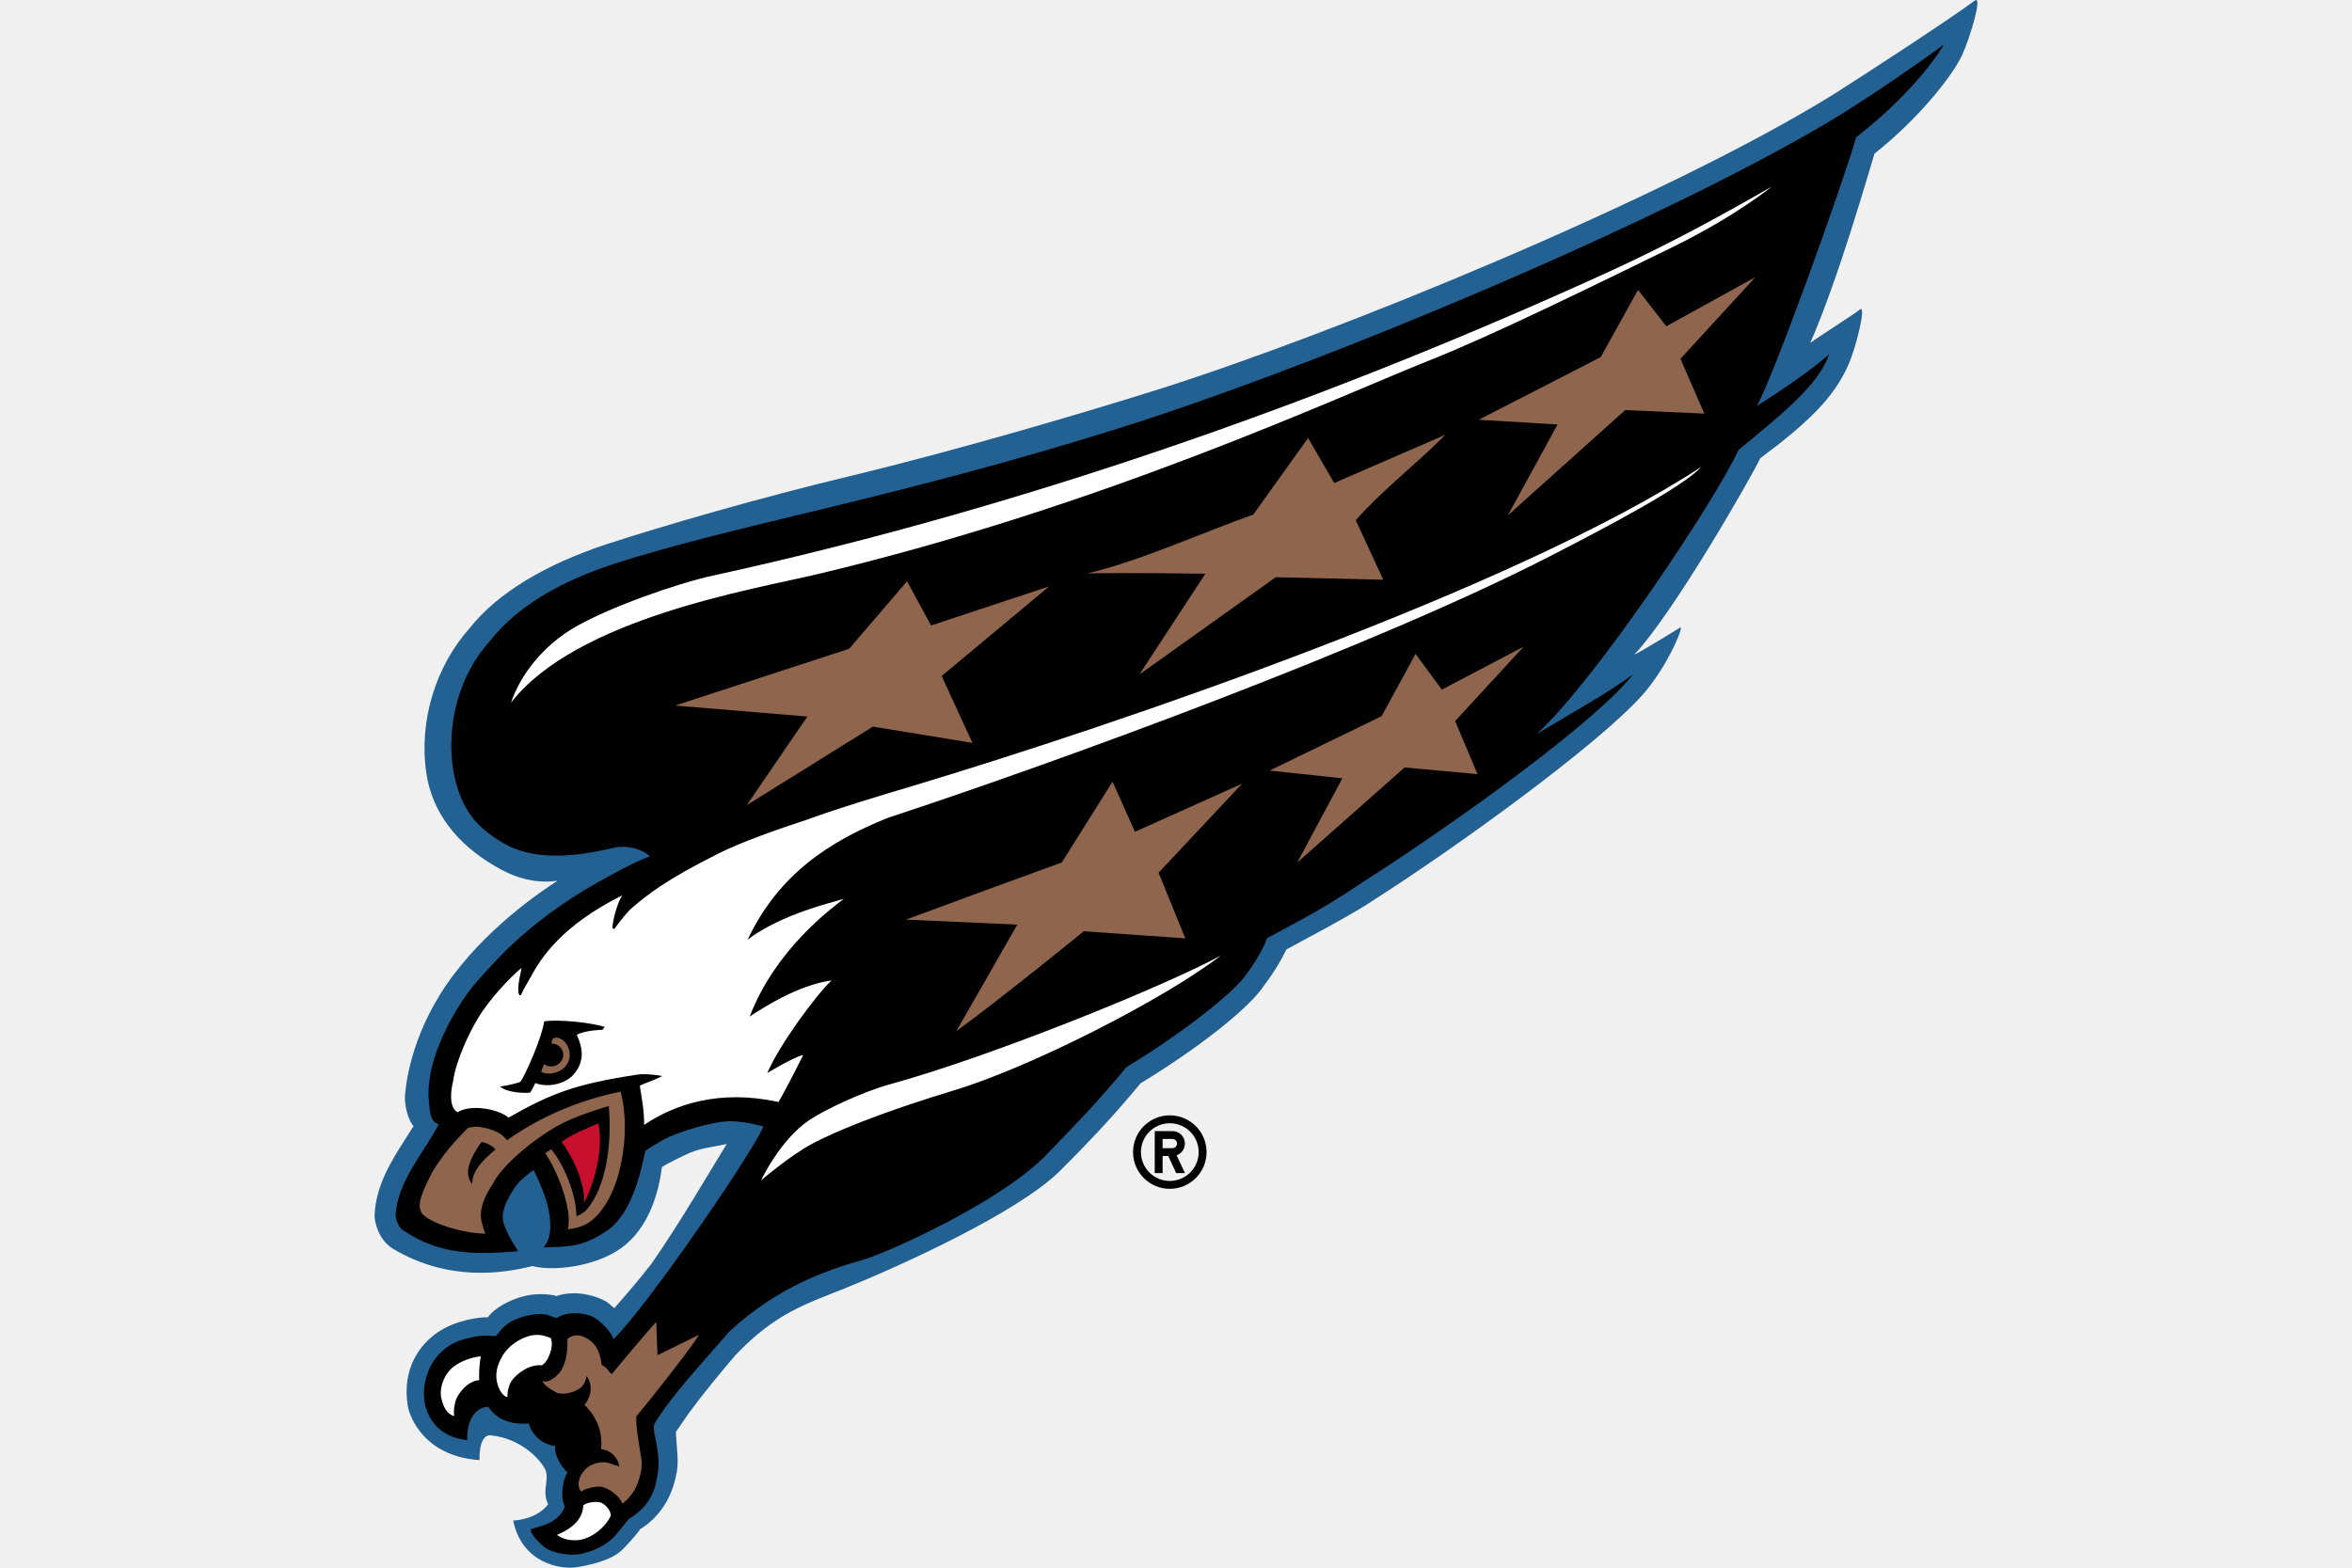
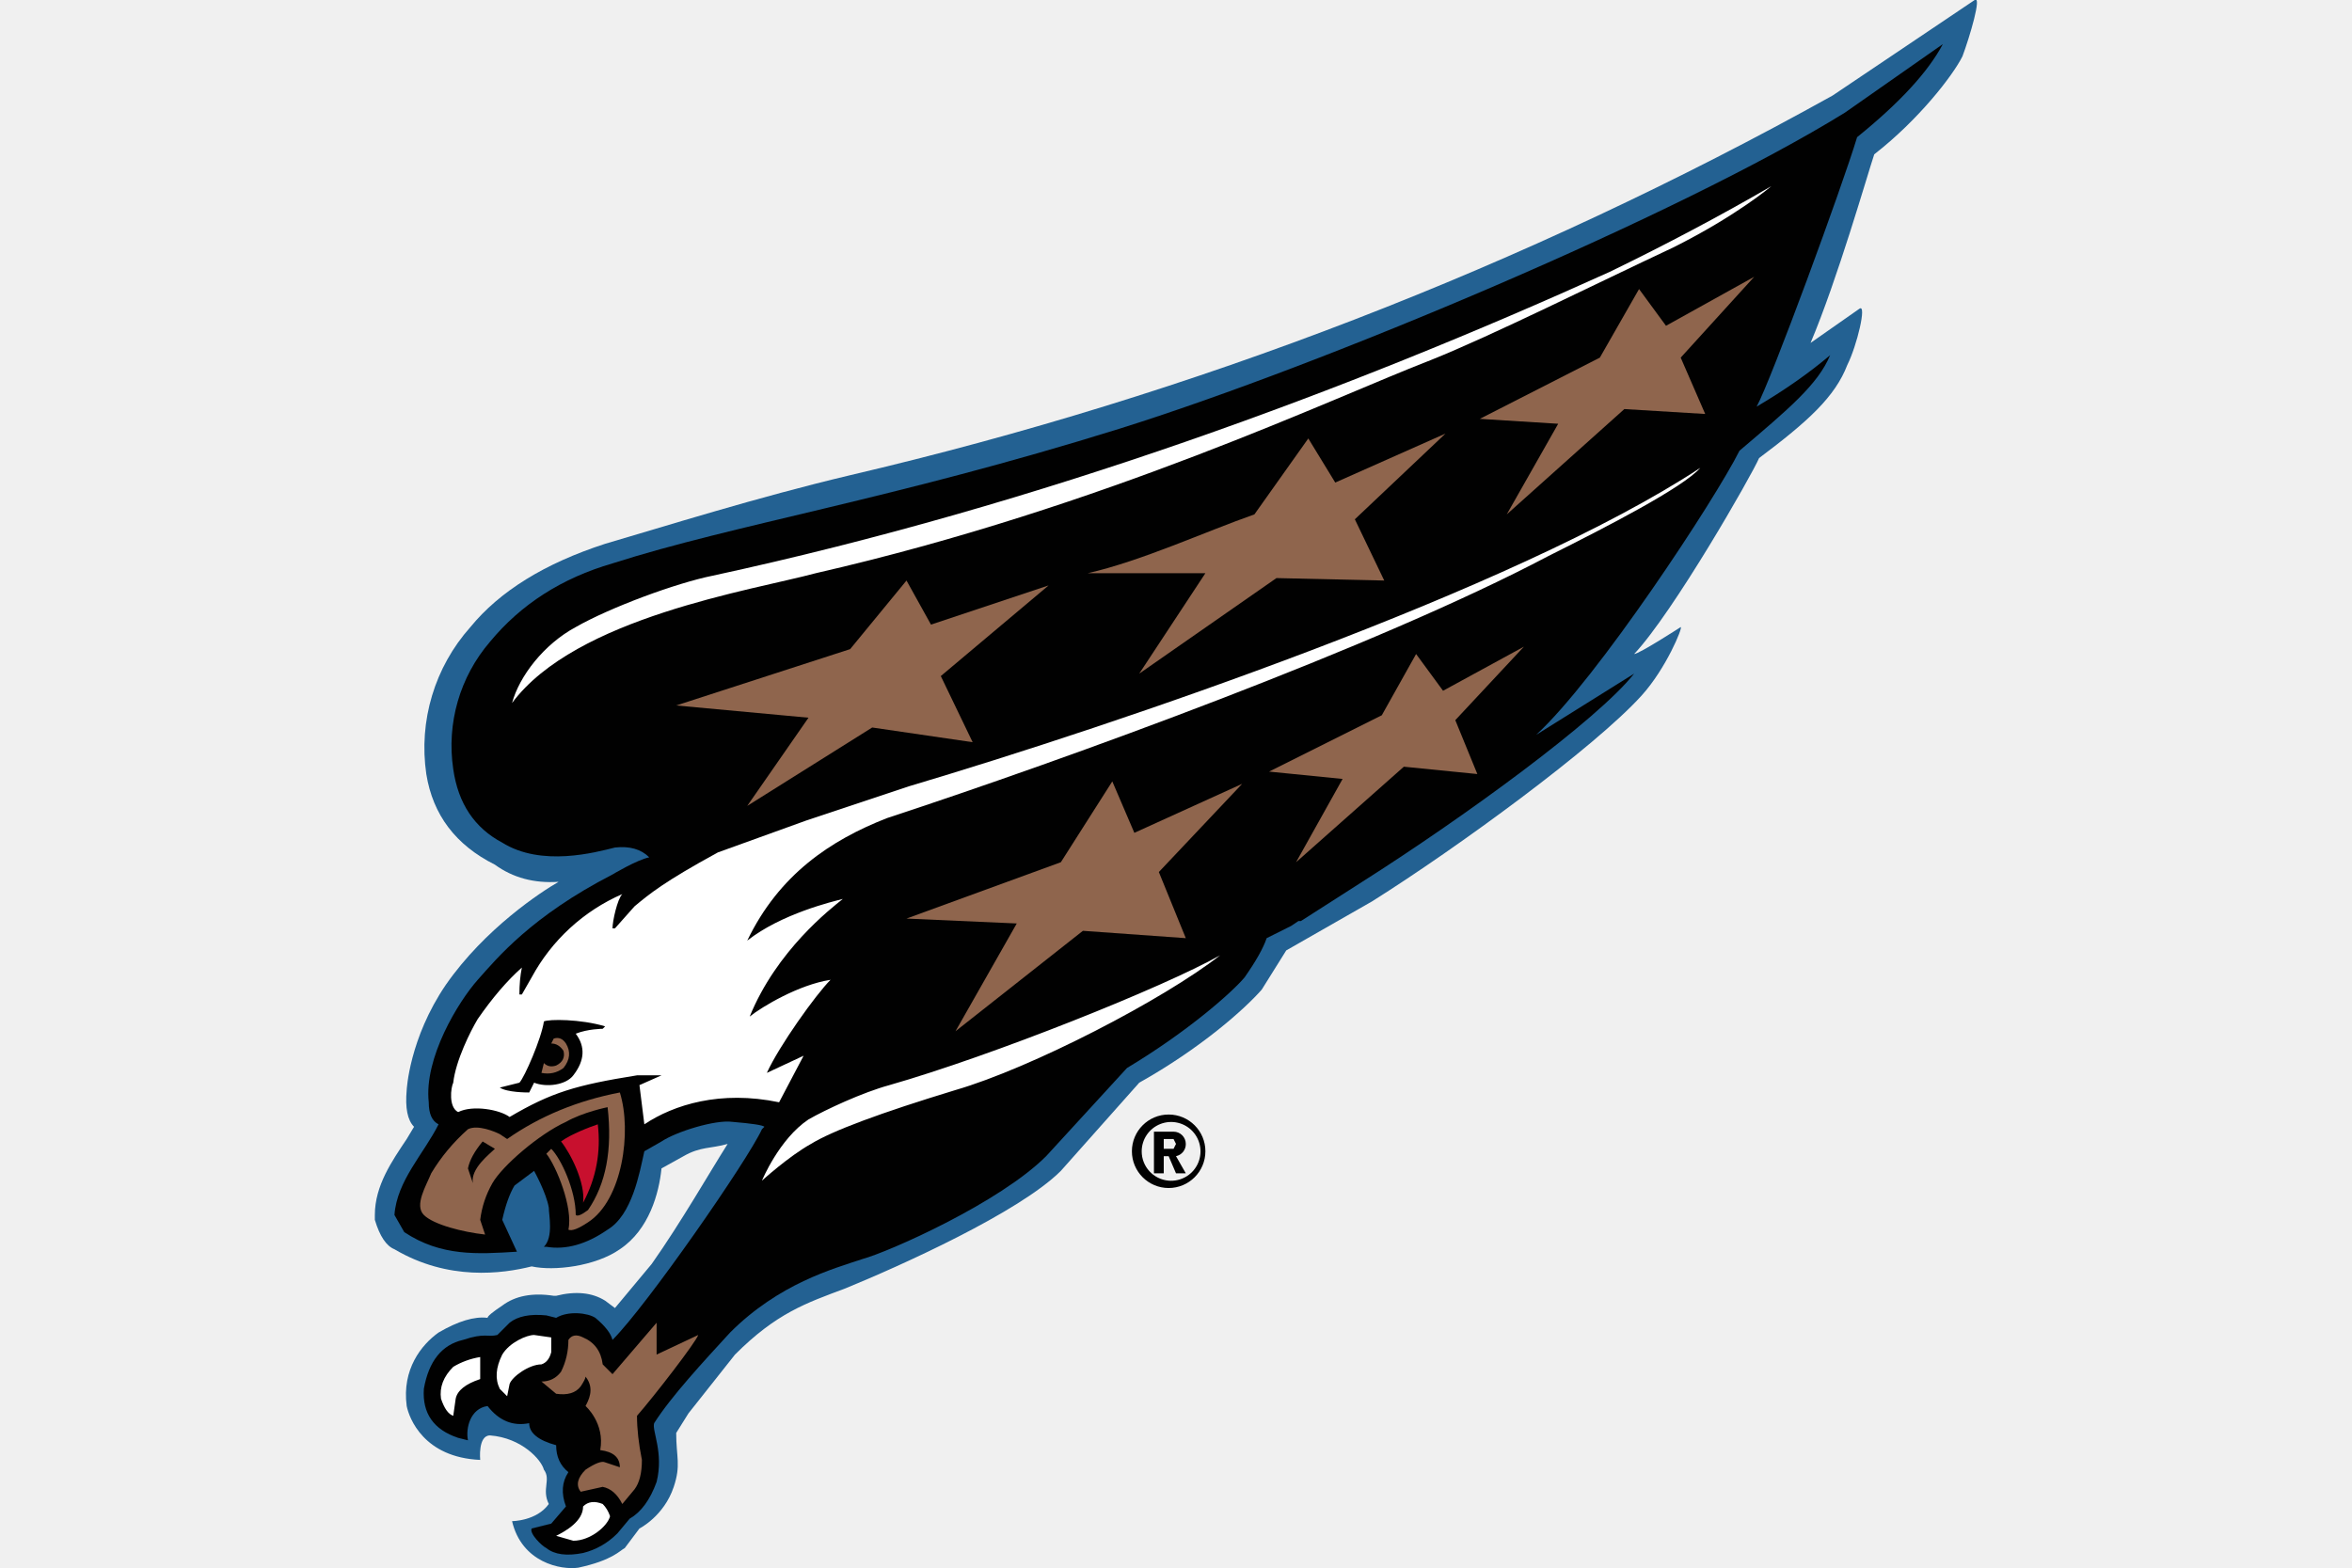
<svg xmlns="http://www.w3.org/2000/svg" viewBox="0 0 960 640">
-   <path fill="#010101" d="M477.474 455.332c-8.282 0-15.005 6.714-15.005 15.001 0 8.278 6.723 15.001 15.005 15.001s14.995-6.723 14.995-15c0-8.288-6.713-15.002-14.995-15.002zm0 26.784a11.772 11.772 0 0 1-11.782-11.783c0-6.51 5.264-11.774 11.782-11.774 6.51 0 11.78 5.264 11.78 11.774 0 6.512-5.27 11.782-11.78 11.782zm6.164-15.26a5.085 5.085 0 0 0-5.09-5.082h-7.228v17.123h3.213v-6.954h2.306l3.246 6.954h3.553l-3.389-7.251a5.095 5.095 0 0 0 3.39-4.79zm-5.09 1.872h-4.015v-3.747h4.015c1.032 0 1.877.839 1.877 1.876a1.878 1.878 0 0 1-1.877 1.871z" />
-   <path fill="#236192" d="M806.069.226c-11.761 8.646-43.704 29.381-57.845 38.395-68.73 42.49-203.651 97.739-275.932 120.505-28.525 8.985-81.438 24.674-125.153 35.176-37.898 9.102-76.236 20.29-99.71 27.906-24.75 8.267-44.055 19.575-55.745 34.226-13.755 15.477-20.85 37.723-17.663 59.249 2.42 16.355 12.851 29 27.759 37.752 7.108 4.355 16.04 7.585 25.785 6.105-6.795 4.414-29.606 19.704-45.2 42.244-15.444 22.324-16.818 43.353-16.844 43.5-1.029 5.592 1.403 12.72 3.29 14.396a262.77 262.77 0 0 1-3.2 5.077c-5.701 8.895-12.166 18.973-12.716 31.245a8.692 8.692 0 0 0 .126 1.907c1.256 6.957 4.828 10.393 7.566 12.012 22.727 13.42 44.75 9.936 56.69 6.945 9.089 2.286 25.847.097 36.182-7.279 11.24-8.02 15.4-22.451 16.693-33.074.993-.945 8.833-4.7 8.833-4.7 6.99-3.436 10.562-3.174 17.653-4.796-6.53 10.493-18.974 32.071-30.836 49.03-4.785 6.17-9.905 12.143-15.075 18.002-.581-.476-2.796-2.487-3.602-2.904-5.57-2.903-13.31-4.31-19.987-2.058a8.155 8.155 0 0 0-1.244-.32c-8.773-1.504-15.765 1.13-20.43 3.743-4.665 2.612-6.304 5.257-6.304 5.257-4.01-.081-13.225 1.248-20.424 6.09-7.198 4.84-14.808 14.782-12.293 30.121.767 4.68 6.93 20.604 29.288 22.11 0 0-.543-9.652 4.082-10.176 13.561 1.243 20.892 10.572 22.602 13.67 2.164 4.693-1.497 8.595 1.306 14.538-4.898 6.472-14.257 6.643-14.257 6.643 3.603 17.624 19.643 20.171 26.379 18.99 14.534-2.55 17.545-6.495 19.023-7.953 1.478-1.461 6.029-6.544 6.406-7.55.004-.011 9.53-4.952 13.524-17.506 2.854-8.973 1.593-11.487 1.076-22.166a385.766 385.766 0 0 1 5.13-7.464c5.59-7.664 12.7-16.294 19.198-23.913 16.527-17.327 28.87-20.864 45.278-27.499 21.76-8.798 70.069-30.665 87.214-47.75 13.552-13.508 23.72-24.568 32.782-35.66 24.067-14.598 42.902-29.848 49.25-38.27 4.97-6.592 7.928-11.438 10.355-16.432 4.3-2.393 26.4-13.928 34.805-19.624 34.766-22.172 91.478-63.233 110.135-83.84 10.33-11.407 17.439-28.608 15.834-27.983 0 0-16.75 10.386-18.805 11.116 16.192-17.128 48.239-73.312 51.426-80.19 19.955-14.835 30.085-24.893 35.903-38.006 3.449-7.767 7.503-25.054 4.763-22.692-1.673 1.44-18.222 12.04-20.258 13.615 11.386-25.913 23.442-68.246 26.221-77.274 17.449-13.748 31.703-31.47 35.718-40.142 3.288-7.101 8.54-24.765 5.248-22.344z" />
-   <path fill="#010101" d="M456.765 174.811c-92.944 29.157-156.374 39.231-206.689 55.556-19.819 6.62-37.92 16.01-50.076 31.251-12.867 14.257-17.768 34.293-15.087 52.401 2.695 14.804 8.158 22.909 20.11 29.926 15.793 9.675 38.128 3.672 46.25 2.022 4.612-.938 11.168.685 13.963 3.664-5.549 1.844-15.611 7.475-15.611 7.475-32.221 17.115-46.48 34.197-54.434 42.99-7.954 8.793-22.07 31.544-20.112 49.887.383 3.594.505 8.132 4.008 8.982-6.145 11.855-16.989 23.307-17.623 37.422.424 2.346 1.394 4.94 3.426 6.114 15.169 10.136 30.143 9.666 46.58 8.293-2.806-4.347-5.884-9.897-6.213-12.876-.569-5.142 3.528-11.12 5.212-13.588 2.123-3.11 7.343-6.7 7.343-6.7s4.76 9.611 5.958 15.506c.605 2.984 2.27 11.804-1.923 16.104l1.609-.038c8.653-.28 14.578-.151 24.348-6.8 9.77-6.65 13.625-23.009 15.588-32.54 0 0 .815-.797 6.894-4.298 6.08-3.502 21.73-8.174 28.615-7.837 6.886.336 12.605 2.135 12.605 2.135-.096.317-.208.627-.296.943-6.362 13.217-47.216 72.55-60.774 85.914-1.164-3.041-3.816-5.909-7.086-8.331-3.271-2.423-11.666-3.474-16.22-.254l-3.755-1.394c-6.368-1.09-12.946 1.55-15.79 3.431-2.847 1.88-5.034 5.236-5.034 5.236-3.676.139-5.033-.946-13.362 1.374-8.328 2.32-15.026 9.505-16.051 20.01-.891 9.13 3.84 17.746 13.432 20.366 1.441.396 4.16.852 4.16.852-.364-5.235 1.637-13.38 8.582-13.735 3.688 5.892 10.679 7.431 16.474 6.85.679 2.69 3.818 8.357 10.877 9.25-.696 3.4 2.393 8.277 4.945 10.783-2.052 3.024-2.986 10.25-1.098 13.558-.247 2.132-2.53 5.009-5.946 6.82-2.555 1.354-7.801 2.69-7.801 2.69-.859 1.742 4.135 6.543 6.329 7.973 2.194 1.43 9.005 3.333 14.429 2.093 5.425-1.238 10.924-3.955 14.19-8.089 3.263-4.134 5.09-6.193 5.09-6.193 4.387-2.566 9.674-7.365 11.107-15.49 2.814-11.319-2.231-20.055-.804-23.245 6.542-11.023 20.12-25.57 30.474-37.568 20.794-19.388 42.395-25.846 54.652-29.402 10.569-3.067 56.137-23.707 74.405-42.43 11.479-11.763 22.702-23.46 33.105-36.188 24.87-15.172 43.085-30.307 47.89-36.487 4.487-5.771 8.13-12.066 9.537-16.18a990.394 990.394 0 0 1 8.1-4.366c.538-.279 1.105-.578 1.731-.923 1.027-.546 2.005-1.108 3.018-1.658.194-.103.402-.206.596-.309.09-.055.172-.108.26-.163 8.412-4.505 16.732-9.62 24.907-15.19 41.019-26.201 96.055-66.307 110.779-85.082-10.1 7.426-21.622 13.694-39.229 24.258 24.376-22.415 72.97-95.59 82.277-115.904 20.014-16.407 32.602-26.889 36.966-38.98-8.048 6.935-18.762 14.223-29.53 21.062 6.32-10.654 34.696-89.293 40.598-109.746 17.115-13.29 29.657-27.616 35.834-37.872-12.697 9.332-27.048 19.043-40.4 27.56C684.922 87.88 540.28 148.613 456.764 174.81z" />
-   <g fill="#8F654D">
-     <path d="M680.129 133.203l36.366-20.062-30.593 33.329 9.734 22.379-32.283-1.44-47.9 42.976 20.294-37.1-32.19-1.915 49.793-25.58 15.239-27.437zM380.027 255.353l48.195-15.958-43.86 36.569 12.54 27.317-40.593-6.651-51.508 32.066 24.732-36.174-53.978-4.485 71.059-23.186 23.615-27.56zM544.577 197.189l45.407-19.717c-11.833 11.944-25.907 22.716-36.616 34.907l11.254 24.304-43.901-1.042-55.632 39.685 26.898-41.108s-35.293-.499-48.117-.109c22.389-5.389 47.699-17.07 67.66-24.008l22.374-31.277 10.673 18.365zM588.516 281.537l33.373-17.532-27.956 30.372 9.137 21.657-29.765-2.716-43.834 38.81 18.434-34.382-29.686-3.165 45.709-22.21 13.845-25.418zM463.234 339.568l43.772-19.65-34.123 36.364 10.92 26.8-41.445-2.9s-34.11 27.775-52.01 40.775l24.875-43.477-45.411-2.06s44.806-16.58 63.558-23.297l20.73-33.002 9.134 20.447zM268.364 553.246l16.872-8.287c-1.373 3.028-18.63 25.124-25.51 33.23-.278 4.546 1.2 11.335 2.108 17.957.525 3.829-1.316 9.558-2.874 12.17-.463.776-2.684 4.197-4.997 5.496-1.117-3.354-5.745-6.2-8.205-6.79-1.969-.472-7.02.628-8.536 1.933-2.128-2.399-.843-6.83 2.023-9.426 2.87-2.593 6.74-2.7 8.175-2.5 1.432.2 3.496 1.21 5.339 1.64-.234-2.536-2.663-6.618-7.46-7.078 1.456-11.085-6.74-18.048-6.74-18.048 1.415-1.54 4.392-6.814.88-11.767 0 0-.459 3.019-2.261 4.603-1.804 1.582-6.117 3.295-9.697 2.282-1.858-.953-5.561-3.008-6-4.863 2.601 1.072 6.05-2.228 7.492-4.116 2.298-3.984 2.787-8.486 2.594-13.058 1.793-1.499 4.142-1.885 6.323-1.033 5.533 2.204 7.075 6.555 7.709 11.672 2.363 1.167 2.306 2.087 4.044 3.784 0 0 14.286-17.229 18.21-21.392l.511 13.591zM253.279 445.65c-16.799 3.442-32.803 10.227-46.278 19.819 0 0-1.66-1.835-2.875-2.63-1.882-1.23-8.83-4.025-13.183-2.282-5.564 5.496-10.644 11.378-14.74 18.37-2.536 5.386-7.313 13.414-3.39 17.081 3.922 3.667 16.226 7.49 25.267 7.633 0 0-1.154-2.885-1.626-5.558-.952-5.39 2.103-10.798 4.974-15.284 3.537-7.141 18.216-19.617 29.676-24.99 7.116-3.336 17.386-6.3 17.386-6.3 1.371 16.148-1.232 32.925-8.784 42.062-1.723 2.084-4.43 2.92-4.43 2.92-.148-10.907-6.76-23.328-10.315-27.32l-2.421 1.636c4.039 5.581 11.39 22.24 9.214 31.016 0 0 5.128-.285 8.731-2.811 13.057-9.16 17.38-37.033 12.794-53.362zm-60.512 37.604c-.916-.466-2.112-3.277-1.645-6.043.467-2.768 2.366-6.968 5.452-11.013 1.427.245 3.771 1.014 5.67 3.045-2.173 2.007-9.767 7.672-9.477 14.01zM229.635 429c.9 2.403-.406 5.112-2.917 6.05-1.63.611-3.366.319-4.631-.617a114.623 114.623 0 0 1-1.234 3.074c2.245 1.452 6.908.923 9.603-1.833 2.946-3.011 2.364-6.801.82-9.37-1.265-2.103-4.37-3.515-5.649-2.18-.026.029-.05.066-.077.096-.163.57-.34 1.176-.54 1.818 2.012-.087 3.909 1.05 4.625 2.962z" />
-   </g>
-   <g fill="#FFF">
-     <path d="M371.453 321.177c-11.844 3.556-28.06 8.342-42.294 13.521-11.57 3.776-26.596 9.05-35.97 13.766-22.322 11.23-28.604 16.682-34.678 21.685-2.484 2.046-5.147 5.5-7.525 8.775-.583.804-1.033-.212-1.033-.212.119-3.112 2.324-11.214 4.144-13.219-25.04 12.319-33.749 26.262-37.483 33.387-1.001 1.879-2.785 4.554-3.87 7.138-.565.668-.868.045-.868.045-1.12-2.994.894-9.278.922-10.873-4.449 3.728-12.817 12.322-17.905 20.828-3.072 5.133-8.838 16.728-9.983 25.616-.637 2.178-2.074 10.37 1.849 12.403 5.776-3.515 17.141-1.07 20.793 2.225 17.739-10.049 27.369-13.703 52.406-17.525 3.233-.494 7.398.006 10.404.564-3.42 1.726-7.872 3.129-9.212 3.973.88 5.698 1.82 10.359 1.754 15.958 12.439-8.409 30.85-14.635 54.858-9.339 3.914-6.733 10.075-19.193 10.075-19.193-4.018.855-14.668 7.371-14.668 7.371 4.957-11.57 19.804-31.737 26.239-37.823-13.761 1.928-27.99 11.184-33.401 14.745 10.496-27.425 33.357-44.19 38.412-48.037-4.186 1.335-25.26 6.074-39.261 16.626 12.812-26.938 33.556-40.13 57.027-49.63 72.59-23.92 199.378-70.38 270.124-106.705 23.826-12.233 54.647-28.47 62.08-36.635-76.656 50.142-239.693 105.577-322.936 130.565zm-125.569 99.25s-6.3.01-10.466 1.977c2.176 4.827 3.67 10.622-1.352 16.31-3.535 4.009-10.844 5.376-15.58 3.432 0 0-1.14 2.6-2.12 3.888-1.422.28-8.99.28-12.293-2.426 0 0 5.885-.93 8.298-1.962 1.773-2.062 8.81-17.926 9.736-24.632 1.675-.625 14.53-.603 24.735 2.193l-.958 1.22zM331.253 467.052c8.84-4.76 27.374-12.609 58.657-22.088 30.639-9.28 85.1-36.92 108.33-54.823-23.45 12.71-93.675 41.153-134.938 52.502-11.227 3.088-26.505 10.33-32.91 14.589-11.948 7.946-19.746 24.645-19.746 24.645s11.767-10.067 20.607-14.825zM224.58 552.275c-1.022 2.88-1.947 4.068-3.355 5.119-5.689-.704-11.836 4.533-13.082 7.572-.92 2.243-1.062 3.797-1.042 5.382-1.458-.204-2.81-2.056-3.533-3.823-1.433-3.504-1.659-7.74 1.59-13.097 3.244-5.357 9.522-8.226 13.176-8.435 2.479-.143 4.423.37 6.493 1.277 0 0 1.039 2.379-.246 6.005zM657.026 110.795c22.836-10.434 45.034-22.44 66.152-34.633 0 0-14.563 12.017-40.554 24.747-31.429 15.391-73.87 36.152-98.276 45.856-39.372 15.655-133.634 59.801-250.864 87.671-26.068 6.197-98.188 17.99-124.897 52.406 3.708-11.092 12.94-23.378 26.697-31.162 13.758-7.786 40.28-17.32 55.88-20.731 133.759-29.244 259.366-75.493 365.862-124.154zM195.6 563.427c-5.235.472-8.586 5.877-9.33 7.644-.747 1.765-1.233 4.784-.891 7.064-2.742-.934-4.061-2.78-5.182-7.031-1.12-4.25 1.083-10.306 5.06-13.241 2.78-2.062 6.678-3.69 11.004-4.16 0 0-.905 4.21-.66 9.724zM245.7 613.605c1.73.92 3.77 3.354 3.577 5.187-1.7 4.169-8.32 10.372-15.003 9.996-2.793-.018-5.089-.828-6.949-2.178 4.027-1.65 10.517-5.156 10.761-12.04 1.318-1.323 5.885-1.886 7.614-.965z" />
-   </g>
-   <path fill="#C8102E" d="M244.214 458.598c2.088 9.944-1.104 23.242-5.73 32.307.249-8.326-5.127-19.465-9.26-24.713 4.095-3.216 11.939-6.195 14.99-7.594z" />
+   <path fill="#010101" d="M477 455a15 15 0 1 0 0 30 15 15 0 0 0 0-30m0 27a12 12 0 0 1-11-12 12 12 0 1 1 11 12m7-15a5 5 0 0 0-5-5h-8v17h4v-7h2l3 7h4l-4-7a5 5 0 0 0 4-5m-5 2h-4v-4h4l1 2z" />
+   <path fill="#236192" d="m806 0-58 39a1553 1553 0 0 1-401 155c-38 9-76 21-100 28q-37 12-55 34a74 74 0 0 0-18 60q4 25 28 37 11 8 26 7c-7 4-30 19-46 42-15 22-16 43-16 43q-1 11 3 15l-3 5c-6 9-13 19-13 31v2q3 10 8 12c22 13 44 10 56 7 9 2 26 0 36-7 12-8 16-23 17-33l9-5c7-4 11-3 18-5-7 11-19 32-31 49l-15 18-4-3q-8-5-20-2h-1q-13-2-21 4-6 4-6 5-8-1-20 6c-7 5-15 15-13 30 1 5 7 21 30 22 0 0-1-10 4-10 13 1 21 10 22 14 3 4-1 8 2 14-5 7-15 7-15 7 4 17 20 20 27 19 14-3 17-7 19-8l6-8s10-5 14-17c3-9 1-12 1-22l5-8 19-24c17-17 29-21 45-27 22-9 71-31 88-48l32-36c25-14 43-30 50-38l10-16 35-20c35-22 91-63 110-84 10-11 17-28 16-28 0 0-17 11-19 11 16-17 48-73 51-80 20-15 31-25 36-38 4-8 8-25 5-23l-20 14c11-26 23-68 26-77 18-14 32-32 36-40 3-8 8-25 5-23" />
+   <path fill="#010101" d="M457 175c-93 29-157 39-207 55q-31 9-50 32a65 65 0 0 0-15 52q3 21 20 30c16 10 38 4 46 2q9-1 14 4c-5 1-15 7-15 7-33 17-47 34-55 43s-22 32-20 50q0 7 4 9c-6 12-17 23-18 37l4 7c15 10 30 9 46 8l-6-13q2-9 5-14l8-6s5 9 6 15c0 3 2 12-2 16h1q12 2 25-7c10-6 13-23 15-32l7-4c6-4 22-9 29-8q12 1 13 2l-1 1c-6 13-47 72-61 86q-1-4-7-9c-3-2-11-3-16 0l-4-1q-10-1-15 3l-5 5c-4 1-5-1-14 2q-13 3-16 20-1 15 14 20l4 1c-1-5 1-13 8-14q7 9 17 7 0 6 11 9 0 7 5 11-4 6-1 14l-6 7-8 2c-1 2 4 7 6 8q5 4 15 2 8-2 14-8l5-6q7-4 11-15c3-12-2-21-1-24 7-11 20-25 31-37 20-20 42-26 54-30 11-3 56-23 75-42l33-36c25-15 43-31 48-37q7-10 9-16l8-4 2-1 3-2h1l25-16c41-26 96-66 111-85l-40 25c25-23 73-96 83-116 20-17 32-27 37-39q-13 11-30 21c6-11 35-90 41-110q26-21 35-38l-40 28c-68 42-213 103-296 129" />
+   <path fill="#8f654d" d="m680 133 36-20-30 33 10 23-33-2-48 43 21-37-32-2 49-25 16-28zM380 255l48-16-44 37 13 27-41-6-51 32 25-36-54-5 71-23 23-28zm165-58 45-20q-19 18-37 35l12 25-44-1-56 39 27-41h-48c22-5 48-17 68-24l22-31zm44 85 33-18-28 30 9 22-30-3-44 39 19-34-30-3 46-23 14-25zm-126 58 44-20-34 36 11 27-42-3-52 41 25-44-45-2 63-23 21-33zM268 553l17-8c-1 3-18 25-25 33q0 8 2 18 0 8-3 12l-5 6q-3-6-8-7l-9 2q-3-4 2-9 6-4 8-3l6 2q0-6-8-7c2-11-6-18-6-18 1-2 4-7 0-12q0 1-2 4-3 4-10 3l-6-5q5 0 8-4 3-6 3-13 2-3 6-1 7 3 8 11l4 4 18-21zm-15-107q-26 5-46 19l-3-2c-2-1-9-4-13-2q-9 8-15 18c-2 5-7 13-3 17s16 7 25 8l-2-6q1-8 5-15c4-7 19-20 30-25 7-4 17-6 17-6q3 26-8 42-4 3-5 2c0-10-6-23-10-27l-2 2c4 5 11 22 9 31q2 1 8-3c14-9 18-37 13-53m-60 37-2-6q1-5 6-11l5 3c-2 2-10 8-9 14m37-54q1 4-3 6-3 1-5-1l-1 4q5 1 9-2 4-5 1-10-2-3-5-2l-1 2q3 0 5 3" />
+   <path fill="#fff" d="m371 321-42 14-36 13c-22 12-28 17-34 22l-8 9h-1c0-3 2-12 4-14a77 77 0 0 0-37 34l-4 7h-1q0-6 1-11-9 8-18 21c-3 5-9 17-10 26-1 2-2 10 2 12 6-3 17-1 21 2 17-10 27-13 52-17h10l-9 4 2 16c12-8 31-14 55-9l10-19-15 7c5-11 20-32 26-38-13 2-28 11-33 15 11-27 33-44 38-48-4 1-25 6-39 17 13-27 34-41 57-50 73-24 200-70 270-107 24-12 55-28 62-36-76 50-239 105-323 130m-125 99s-6 0-11 2q6 8-1 17c-3 4-11 5-16 3l-2 4c-1 0-9 0-12-2l8-2c2-2 9-18 10-25 2-1 15-1 25 2zm85 47q13-8 59-22c31-9 85-37 108-55-23 13-93 41-135 53-11 3-26 10-33 14-12 8-19 25-19 25s11-10 20-15m-106 85q-1 4-4 5c-5 0-12 5-13 8l-1 5-3-3q-3-6 1-14c3-5 10-8 13-8l7 1zm432-441q35-17 66-35s-14 12-40 25c-32 15-74 36-99 46-39 15-133 60-251 87-26 7-98 18-124 53 3-11 13-24 26-31 14-8 41-18 56-21 134-29 260-76 366-124M196 563q-9 3-10 8l-1 7q-3-1-5-7-1-7 5-13 5-3 11-4zm50 51q2 2 3 5c-1 4-8 10-15 10l-7-2c4-2 11-6 11-12q3-3 8-1" />
+   <path fill="#c8102e" d="M244 459q2 17-6 32c1-8-5-20-9-25 4-3 12-6 15-7" />
</svg>
